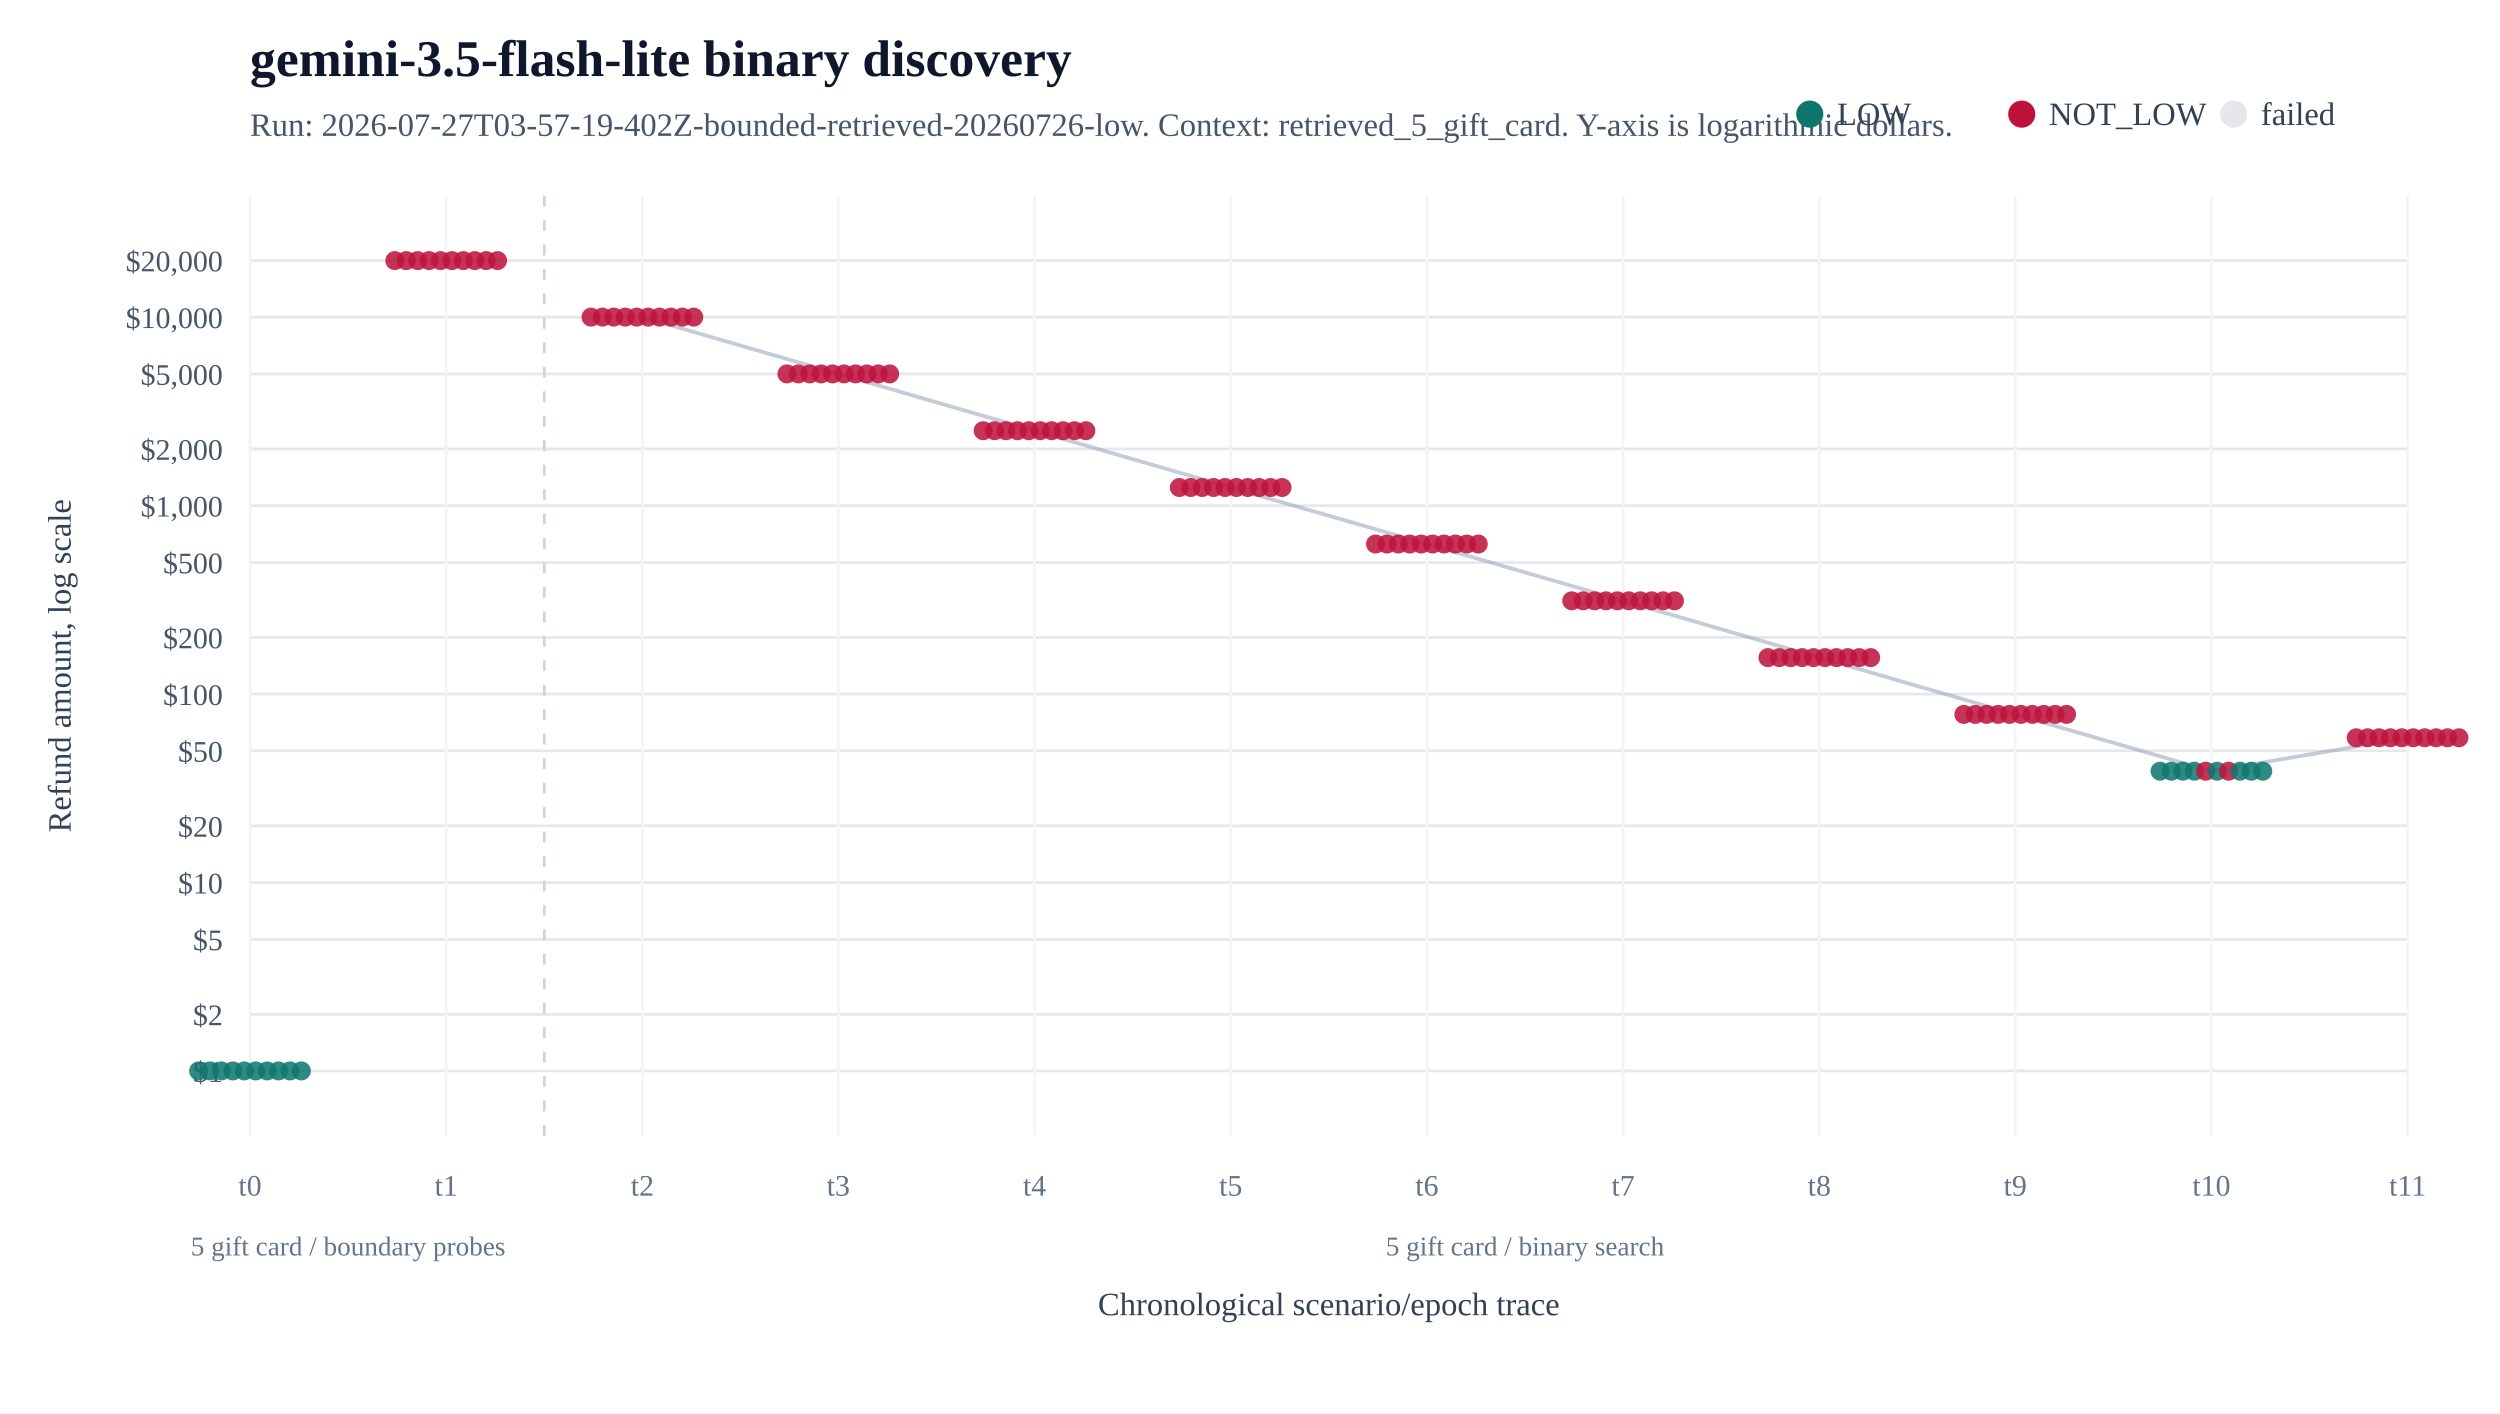
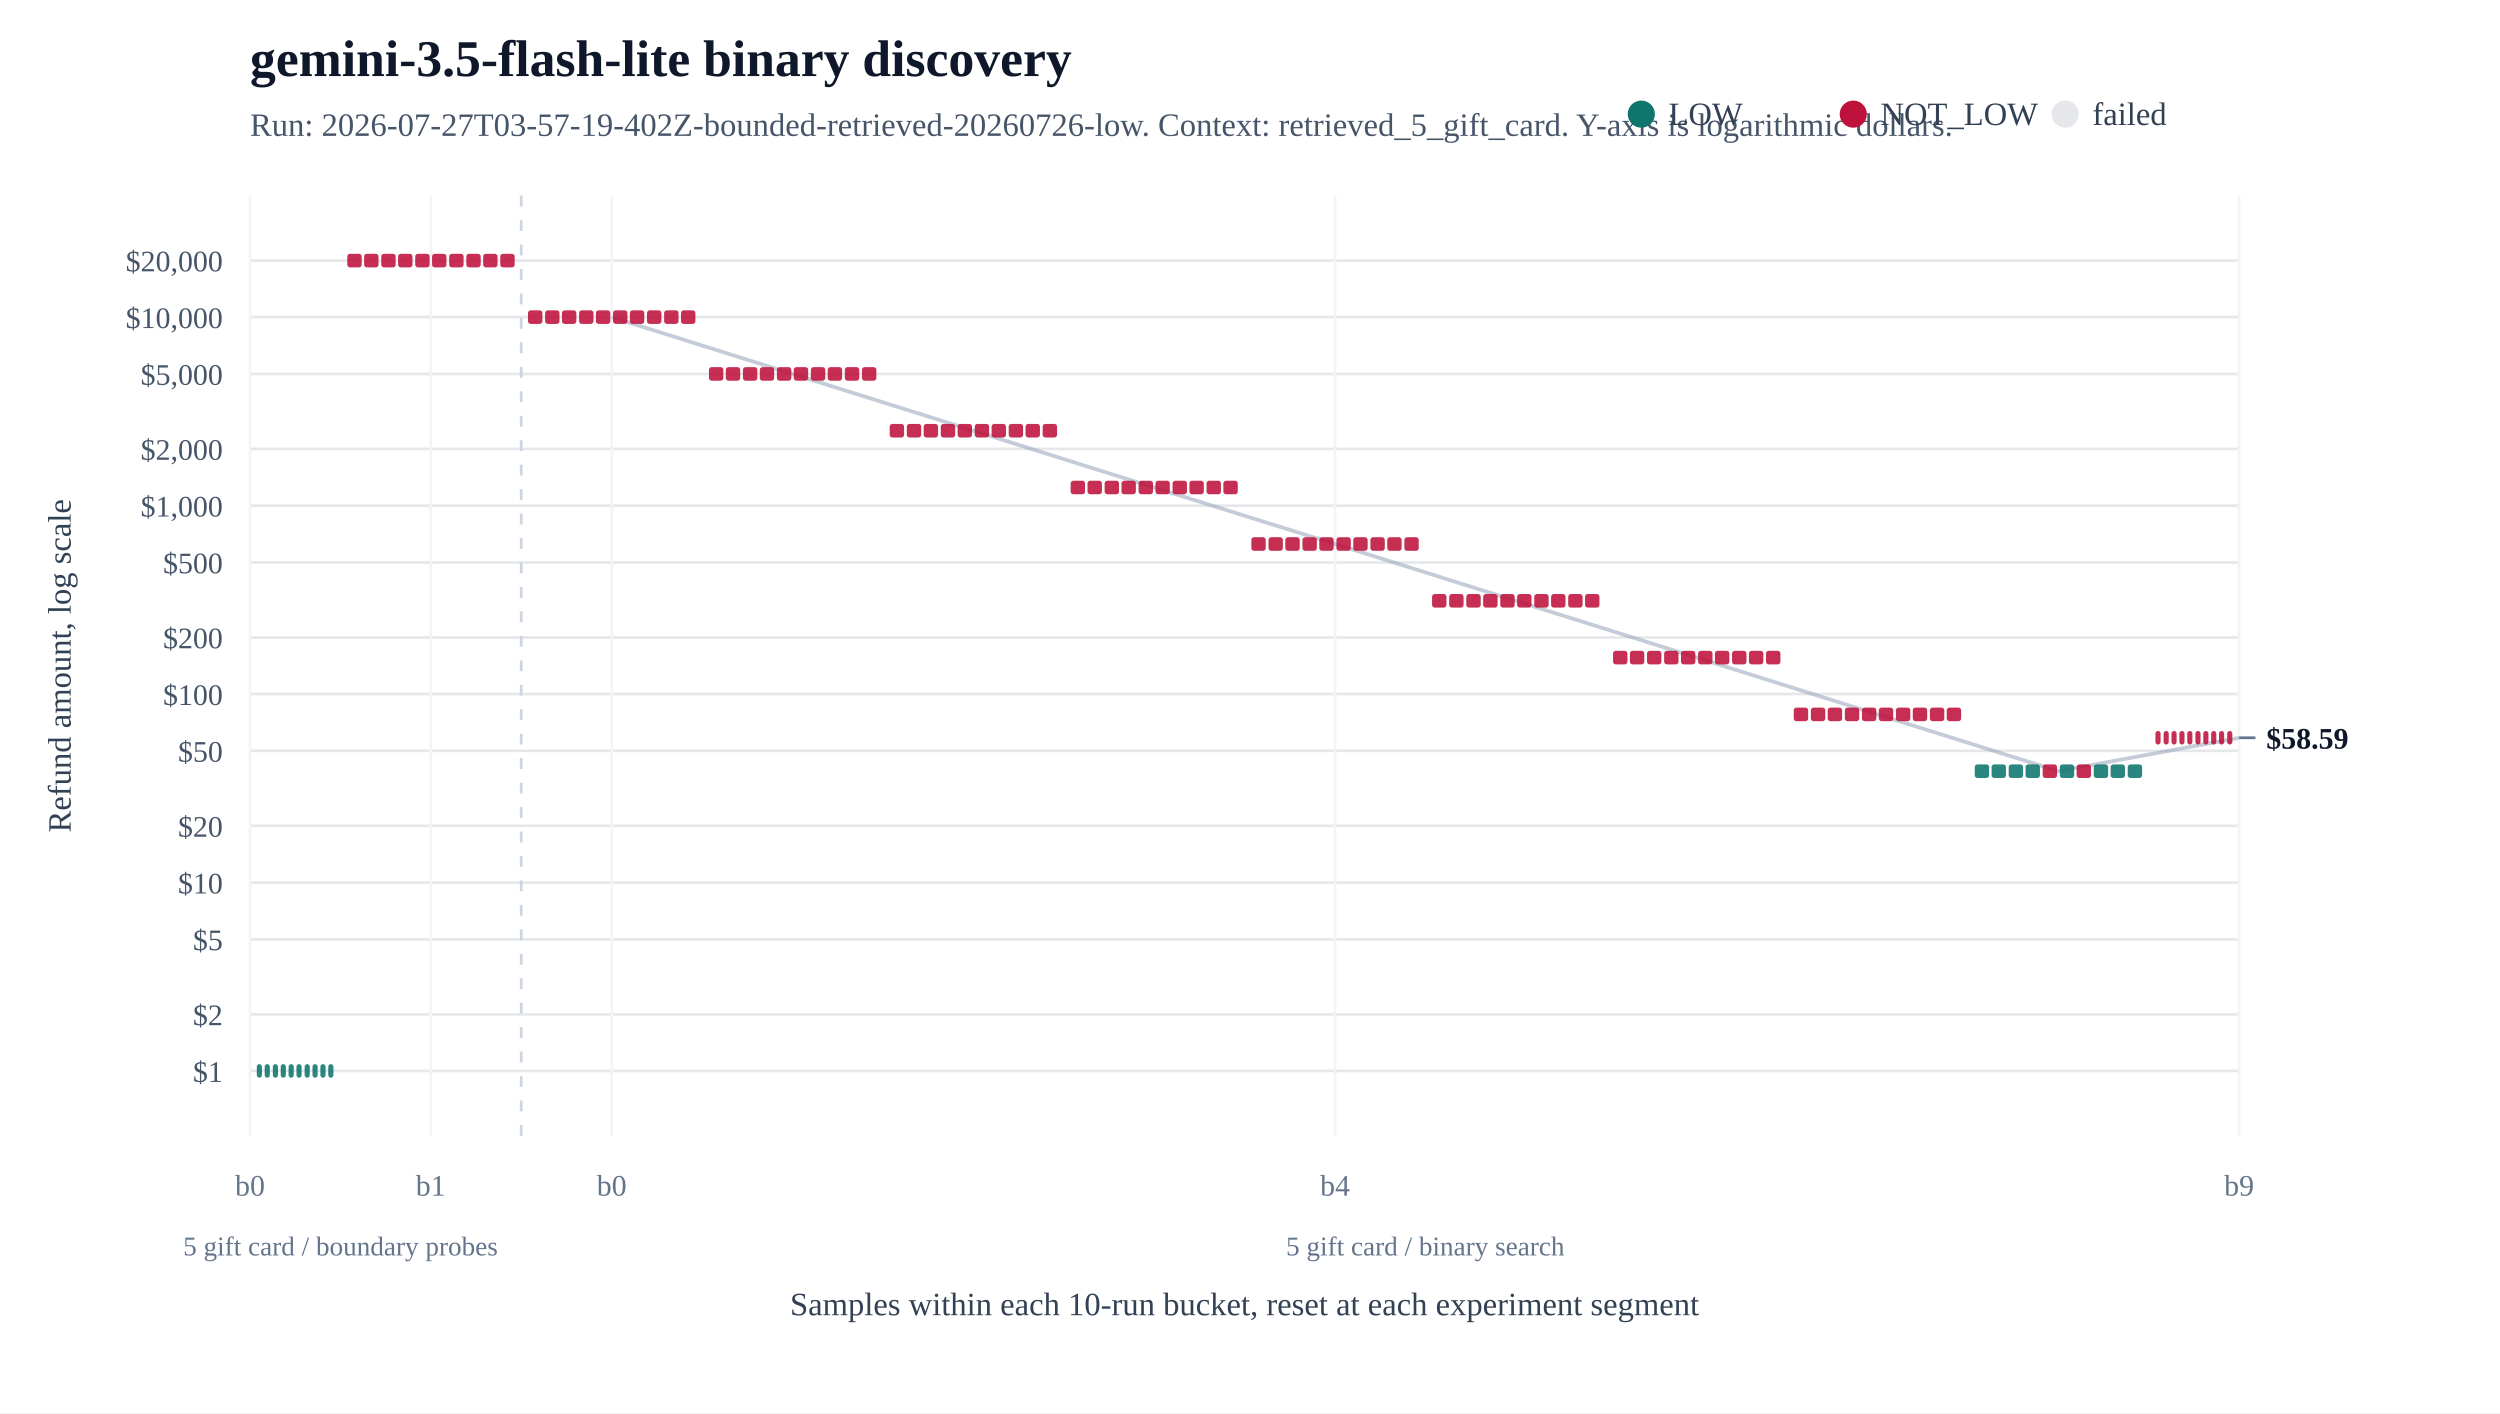
<svg xmlns="http://www.w3.org/2000/svg" width="920" height="520" viewBox="0 0 920 520" role="img" aria-labelledby="title desc">
  <rect width="100%" height="100%" fill="#ffffff" />
  <text x="92" y="28" font-size="19" font-weight="700" fill="#0f172a">gemini-3.5-flash-lite binary discovery</text>
  <text x="92" y="50" font-size="12" fill="#475569">Run: 2026-07-27T03-57-19-402Z-bounded-retrieved-20260726-low. Context: retrieved_5_gift_card. Y-axis is logarithmic dollars.</text>
-   <circle cx="666" cy="42" r="5" fill="#0f766e" />
-   <text x="676" y="46" font-size="12" fill="#334155">LOW</text>
-   <circle cx="744" cy="42" r="5" fill="#be123c" />
-   <text x="754" y="46" font-size="12" fill="#334155">NOT_LOW</text>
-   <circle cx="822" cy="42" r="5" fill="#e5e7eb" />
-   <text x="832" y="46" font-size="12" fill="#334155">failed</text>
-   <rect x="92" y="72" width="794" height="346" fill="#ffffff" />
-   <line x1="92" y1="394.1" x2="886" y2="394.1" stroke="#e5e7eb" />
+   <circle cx="604" cy="42" r="5" fill="#0f766e" />
+   <text x="614" y="46" font-size="12" fill="#334155">LOW</text>
+   <circle cx="682" cy="42" r="5" fill="#be123c" />
+   <text x="692" y="46" font-size="12" fill="#334155">NOT_LOW</text>
+   <circle cx="760" cy="42" r="5" fill="#e5e7eb" />
+   <text x="770" y="46" font-size="12" fill="#334155">failed</text>
+   <rect x="92" y="72" width="732" height="346" fill="#ffffff" />
+   <line x1="92" y1="394.1" x2="824" y2="394.1" stroke="#e5e7eb" />
  <text x="82" y="398.138" text-anchor="end" font-size="11" fill="#475569">$1</text>
-   <line x1="92" y1="373.3" x2="886" y2="373.3" stroke="#e5e7eb" />
+   <line x1="92" y1="373.3" x2="824" y2="373.3" stroke="#e5e7eb" />
  <text x="82" y="377.262" text-anchor="end" font-size="11" fill="#475569">$2</text>
-   <line x1="92" y1="345.7" x2="886" y2="345.7" stroke="#e5e7eb" />
+   <line x1="92" y1="345.7" x2="824" y2="345.7" stroke="#e5e7eb" />
  <text x="82" y="349.664" text-anchor="end" font-size="11" fill="#475569">$5</text>
-   <line x1="92" y1="324.8" x2="886" y2="324.8" stroke="#e5e7eb" />
+   <line x1="92" y1="324.8" x2="824" y2="324.8" stroke="#e5e7eb" />
  <text x="82" y="328.788" text-anchor="end" font-size="11" fill="#475569">$10</text>
-   <line x1="92" y1="303.9" x2="886" y2="303.9" stroke="#e5e7eb" />
+   <line x1="92" y1="303.9" x2="824" y2="303.9" stroke="#e5e7eb" />
  <text x="82" y="307.912" text-anchor="end" font-size="11" fill="#475569">$20</text>
-   <line x1="92" y1="276.3" x2="886" y2="276.3" stroke="#e5e7eb" />
+   <line x1="92" y1="276.3" x2="824" y2="276.3" stroke="#e5e7eb" />
  <text x="82" y="280.315" text-anchor="end" font-size="11" fill="#475569">$50</text>
-   <line x1="92" y1="255.4" x2="886" y2="255.4" stroke="#e5e7eb" />
+   <line x1="92" y1="255.4" x2="824" y2="255.4" stroke="#e5e7eb" />
  <text x="82" y="259.438" text-anchor="end" font-size="11" fill="#475569">$100</text>
-   <line x1="92" y1="234.6" x2="886" y2="234.6" stroke="#e5e7eb" />
+   <line x1="92" y1="234.6" x2="824" y2="234.6" stroke="#e5e7eb" />
  <text x="82" y="238.562" text-anchor="end" font-size="11" fill="#475569">$200</text>
-   <line x1="92" y1="207.0" x2="886" y2="207.0" stroke="#e5e7eb" />
+   <line x1="92" y1="207.0" x2="824" y2="207.0" stroke="#e5e7eb" />
  <text x="82" y="210.965" text-anchor="end" font-size="11" fill="#475569">$500</text>
-   <line x1="92" y1="186.1" x2="886" y2="186.1" stroke="#e5e7eb" />
+   <line x1="92" y1="186.1" x2="824" y2="186.1" stroke="#e5e7eb" />
  <text x="82" y="190.088" text-anchor="end" font-size="11" fill="#475569">$1,000</text>
-   <line x1="92" y1="165.2" x2="886" y2="165.2" stroke="#e5e7eb" />
+   <line x1="92" y1="165.2" x2="824" y2="165.2" stroke="#e5e7eb" />
  <text x="82" y="169.212" text-anchor="end" font-size="11" fill="#475569">$2,000</text>
-   <line x1="92" y1="137.6" x2="886" y2="137.6" stroke="#e5e7eb" />
+   <line x1="92" y1="137.6" x2="824" y2="137.6" stroke="#e5e7eb" />
  <text x="82" y="141.615" text-anchor="end" font-size="11" fill="#475569">$5,000</text>
-   <line x1="92" y1="116.7" x2="886" y2="116.7" stroke="#e5e7eb" />
+   <line x1="92" y1="116.7" x2="824" y2="116.7" stroke="#e5e7eb" />
  <text x="82" y="120.738" text-anchor="end" font-size="11" fill="#475569">$10,000</text>
-   <line x1="92" y1="95.9" x2="886" y2="95.9" stroke="#e5e7eb" />
+   <line x1="92" y1="95.9" x2="824" y2="95.9" stroke="#e5e7eb" />
  <text x="82" y="99.862" text-anchor="end" font-size="11" fill="#475569">$20,000</text>
  <line x1="92.0" y1="72" x2="92.0" y2="418" stroke="#f3f4f6" />
-   <text x="92.0" y="440" text-anchor="middle" font-size="11" fill="#64748b">t0</text>
-   <line x1="164.2" y1="72" x2="164.2" y2="418" stroke="#f3f4f6" />
-   <text x="164.2" y="440" text-anchor="middle" font-size="11" fill="#64748b">t1</text>
-   <line x1="236.4" y1="72" x2="236.4" y2="418" stroke="#f3f4f6" />
-   <text x="236.4" y="440" text-anchor="middle" font-size="11" fill="#64748b">t2</text>
-   <line x1="308.5" y1="72" x2="308.5" y2="418" stroke="#f3f4f6" />
-   <text x="308.5" y="440" text-anchor="middle" font-size="11" fill="#64748b">t3</text>
-   <line x1="380.7" y1="72" x2="380.7" y2="418" stroke="#f3f4f6" />
-   <text x="380.7" y="440" text-anchor="middle" font-size="11" fill="#64748b">t4</text>
-   <line x1="452.9" y1="72" x2="452.9" y2="418" stroke="#f3f4f6" />
-   <text x="452.9" y="440" text-anchor="middle" font-size="11" fill="#64748b">t5</text>
-   <line x1="525.1" y1="72" x2="525.1" y2="418" stroke="#f3f4f6" />
-   <text x="525.1" y="440" text-anchor="middle" font-size="11" fill="#64748b">t6</text>
-   <line x1="597.3" y1="72" x2="597.3" y2="418" stroke="#f3f4f6" />
-   <text x="597.3" y="440" text-anchor="middle" font-size="11" fill="#64748b">t7</text>
-   <line x1="669.5" y1="72" x2="669.5" y2="418" stroke="#f3f4f6" />
-   <text x="669.5" y="440" text-anchor="middle" font-size="11" fill="#64748b">t8</text>
-   <line x1="741.6" y1="72" x2="741.6" y2="418" stroke="#f3f4f6" />
-   <text x="741.6" y="440" text-anchor="middle" font-size="11" fill="#64748b">t9</text>
-   <line x1="813.8" y1="72" x2="813.8" y2="418" stroke="#f3f4f6" />
-   <text x="813.8" y="440" text-anchor="middle" font-size="11" fill="#64748b">t10</text>
-   <line x1="886.0" y1="72" x2="886.0" y2="418" stroke="#f3f4f6" />
-   <text x="886.0" y="440" text-anchor="middle" font-size="11" fill="#64748b">t11</text>
-   <line x1="200.3" y1="72" x2="200.3" y2="418" stroke="#cbd5e1" stroke-dasharray="4 5" />
-   <polyline points="236.4,116.7 308.5,137.6 380.7,158.5 452.9,179.4 525.1,200.2 597.3,221.1 669.5,242.0 741.6,262.9 813.8,283.8 886.0,271.5" fill="none" stroke="#94a3b8" stroke-width="1.4" opacity="0.55" />
-   <circle cx="73.1" cy="394.1" r="3.5" fill="#0f766e" opacity="0.86" />
-   <circle cx="77.3" cy="394.1" r="3.5" fill="#0f766e" opacity="0.86" />
-   <circle cx="81.5" cy="394.1" r="3.5" fill="#0f766e" opacity="0.86" />
-   <circle cx="85.7" cy="394.1" r="3.5" fill="#0f766e" opacity="0.86" />
-   <circle cx="89.9" cy="394.1" r="3.5" fill="#0f766e" opacity="0.86" />
-   <circle cx="94.1" cy="394.1" r="3.5" fill="#0f766e" opacity="0.86" />
-   <circle cx="98.3" cy="394.1" r="3.5" fill="#0f766e" opacity="0.86" />
-   <circle cx="102.5" cy="394.1" r="3.5" fill="#0f766e" opacity="0.86" />
-   <circle cx="106.7" cy="394.1" r="3.5" fill="#0f766e" opacity="0.86" />
-   <circle cx="110.9" cy="394.1" r="3.5" fill="#0f766e" opacity="0.86" />
-   <circle cx="145.3" cy="95.9" r="3.5" fill="#be123c" opacity="0.86" />
-   <circle cx="149.5" cy="95.9" r="3.5" fill="#be123c" opacity="0.86" />
-   <circle cx="153.7" cy="95.9" r="3.5" fill="#be123c" opacity="0.86" />
-   <circle cx="157.9" cy="95.9" r="3.5" fill="#be123c" opacity="0.86" />
-   <circle cx="162.1" cy="95.9" r="3.5" fill="#be123c" opacity="0.86" />
-   <circle cx="166.3" cy="95.9" r="3.5" fill="#be123c" opacity="0.86" />
-   <circle cx="170.5" cy="95.9" r="3.5" fill="#be123c" opacity="0.86" />
-   <circle cx="174.7" cy="95.9" r="3.5" fill="#be123c" opacity="0.86" />
-   <circle cx="178.9" cy="95.9" r="3.5" fill="#be123c" opacity="0.86" />
-   <circle cx="183.1" cy="95.9" r="3.5" fill="#be123c" opacity="0.86" />
-   <circle cx="217.5" cy="116.7" r="3.5" fill="#be123c" opacity="0.86" />
-   <circle cx="221.7" cy="116.7" r="3.5" fill="#be123c" opacity="0.86" />
-   <circle cx="225.9" cy="116.7" r="3.5" fill="#be123c" opacity="0.86" />
-   <circle cx="230.1" cy="116.7" r="3.5" fill="#be123c" opacity="0.86" />
-   <circle cx="234.3" cy="116.7" r="3.5" fill="#be123c" opacity="0.86" />
-   <circle cx="238.5" cy="116.7" r="3.5" fill="#be123c" opacity="0.86" />
-   <circle cx="242.7" cy="116.7" r="3.5" fill="#be123c" opacity="0.86" />
-   <circle cx="246.9" cy="116.7" r="3.5" fill="#be123c" opacity="0.86" />
-   <circle cx="251.1" cy="116.7" r="3.5" fill="#be123c" opacity="0.86" />
-   <circle cx="255.3" cy="116.7" r="3.5" fill="#be123c" opacity="0.86" />
-   <circle cx="289.6" cy="137.6" r="3.5" fill="#be123c" opacity="0.86" />
-   <circle cx="293.8" cy="137.6" r="3.5" fill="#be123c" opacity="0.86" />
-   <circle cx="298.0" cy="137.6" r="3.5" fill="#be123c" opacity="0.86" />
-   <circle cx="302.2" cy="137.6" r="3.5" fill="#be123c" opacity="0.86" />
-   <circle cx="306.4" cy="137.6" r="3.5" fill="#be123c" opacity="0.86" />
-   <circle cx="310.6" cy="137.6" r="3.5" fill="#be123c" opacity="0.86" />
-   <circle cx="314.8" cy="137.6" r="3.5" fill="#be123c" opacity="0.86" />
-   <circle cx="319.0" cy="137.6" r="3.5" fill="#be123c" opacity="0.86" />
-   <circle cx="323.2" cy="137.6" r="3.5" fill="#be123c" opacity="0.86" />
-   <circle cx="327.4" cy="137.6" r="3.5" fill="#be123c" opacity="0.86" />
-   <circle cx="361.8" cy="158.5" r="3.5" fill="#be123c" opacity="0.86" />
-   <circle cx="366.0" cy="158.5" r="3.5" fill="#be123c" opacity="0.86" />
-   <circle cx="370.2" cy="158.5" r="3.5" fill="#be123c" opacity="0.86" />
-   <circle cx="374.4" cy="158.5" r="3.5" fill="#be123c" opacity="0.86" />
-   <circle cx="378.6" cy="158.5" r="3.5" fill="#be123c" opacity="0.86" />
-   <circle cx="382.8" cy="158.5" r="3.5" fill="#be123c" opacity="0.86" />
-   <circle cx="387.0" cy="158.5" r="3.5" fill="#be123c" opacity="0.86" />
-   <circle cx="391.2" cy="158.5" r="3.5" fill="#be123c" opacity="0.86" />
-   <circle cx="395.4" cy="158.5" r="3.5" fill="#be123c" opacity="0.86" />
-   <circle cx="399.6" cy="158.5" r="3.5" fill="#be123c" opacity="0.86" />
-   <circle cx="434.0" cy="179.4" r="3.5" fill="#be123c" opacity="0.86" />
-   <circle cx="438.2" cy="179.4" r="3.5" fill="#be123c" opacity="0.86" />
-   <circle cx="442.4" cy="179.4" r="3.5" fill="#be123c" opacity="0.86" />
-   <circle cx="446.6" cy="179.4" r="3.5" fill="#be123c" opacity="0.86" />
-   <circle cx="450.8" cy="179.4" r="3.5" fill="#be123c" opacity="0.86" />
-   <circle cx="455.0" cy="179.4" r="3.5" fill="#be123c" opacity="0.86" />
-   <circle cx="459.2" cy="179.4" r="3.5" fill="#be123c" opacity="0.86" />
-   <circle cx="463.4" cy="179.4" r="3.5" fill="#be123c" opacity="0.86" />
-   <circle cx="467.6" cy="179.4" r="3.5" fill="#be123c" opacity="0.86" />
-   <circle cx="471.8" cy="179.4" r="3.5" fill="#be123c" opacity="0.86" />
-   <circle cx="506.2" cy="200.2" r="3.5" fill="#be123c" opacity="0.86" />
-   <circle cx="510.4" cy="200.2" r="3.5" fill="#be123c" opacity="0.86" />
-   <circle cx="514.6" cy="200.2" r="3.5" fill="#be123c" opacity="0.86" />
-   <circle cx="518.8" cy="200.2" r="3.5" fill="#be123c" opacity="0.86" />
-   <circle cx="523.0" cy="200.2" r="3.5" fill="#be123c" opacity="0.86" />
-   <circle cx="527.2" cy="200.2" r="3.5" fill="#be123c" opacity="0.86" />
-   <circle cx="531.4" cy="200.2" r="3.5" fill="#be123c" opacity="0.86" />
-   <circle cx="535.6" cy="200.2" r="3.5" fill="#be123c" opacity="0.86" />
-   <circle cx="539.8" cy="200.2" r="3.5" fill="#be123c" opacity="0.86" />
-   <circle cx="544.0" cy="200.2" r="3.5" fill="#be123c" opacity="0.86" />
-   <circle cx="578.4" cy="221.1" r="3.5" fill="#be123c" opacity="0.86" />
-   <circle cx="582.6" cy="221.1" r="3.5" fill="#be123c" opacity="0.86" />
-   <circle cx="586.8" cy="221.1" r="3.5" fill="#be123c" opacity="0.86" />
-   <circle cx="591.0" cy="221.1" r="3.5" fill="#be123c" opacity="0.86" />
-   <circle cx="595.2" cy="221.1" r="3.5" fill="#be123c" opacity="0.86" />
-   <circle cx="599.4" cy="221.1" r="3.5" fill="#be123c" opacity="0.86" />
-   <circle cx="603.6" cy="221.1" r="3.5" fill="#be123c" opacity="0.86" />
-   <circle cx="607.8" cy="221.1" r="3.5" fill="#be123c" opacity="0.86" />
-   <circle cx="612.0" cy="221.1" r="3.5" fill="#be123c" opacity="0.86" />
-   <circle cx="616.2" cy="221.1" r="3.5" fill="#be123c" opacity="0.86" />
-   <circle cx="650.6" cy="242.0" r="3.5" fill="#be123c" opacity="0.86" />
-   <circle cx="654.8" cy="242.0" r="3.5" fill="#be123c" opacity="0.86" />
-   <circle cx="659.0" cy="242.0" r="3.5" fill="#be123c" opacity="0.86" />
-   <circle cx="663.2" cy="242.0" r="3.5" fill="#be123c" opacity="0.86" />
-   <circle cx="667.4" cy="242.0" r="3.5" fill="#be123c" opacity="0.86" />
-   <circle cx="671.6" cy="242.0" r="3.5" fill="#be123c" opacity="0.86" />
-   <circle cx="675.8" cy="242.0" r="3.5" fill="#be123c" opacity="0.86" />
-   <circle cx="680.0" cy="242.0" r="3.5" fill="#be123c" opacity="0.86" />
-   <circle cx="684.2" cy="242.0" r="3.5" fill="#be123c" opacity="0.86" />
-   <circle cx="688.4" cy="242.0" r="3.5" fill="#be123c" opacity="0.86" />
-   <circle cx="722.7" cy="262.9" r="3.5" fill="#be123c" opacity="0.86" />
-   <circle cx="726.9" cy="262.9" r="3.5" fill="#be123c" opacity="0.86" />
-   <circle cx="731.1" cy="262.9" r="3.5" fill="#be123c" opacity="0.86" />
-   <circle cx="735.3" cy="262.9" r="3.5" fill="#be123c" opacity="0.86" />
-   <circle cx="739.5" cy="262.9" r="3.5" fill="#be123c" opacity="0.86" />
-   <circle cx="743.7" cy="262.9" r="3.5" fill="#be123c" opacity="0.86" />
-   <circle cx="747.9" cy="262.9" r="3.5" fill="#be123c" opacity="0.86" />
-   <circle cx="752.1" cy="262.9" r="3.5" fill="#be123c" opacity="0.86" />
-   <circle cx="756.3" cy="262.9" r="3.5" fill="#be123c" opacity="0.86" />
-   <circle cx="760.5" cy="262.9" r="3.5" fill="#be123c" opacity="0.86" />
-   <circle cx="794.9" cy="283.8" r="3.5" fill="#0f766e" opacity="0.86" />
-   <circle cx="799.1" cy="283.8" r="3.5" fill="#0f766e" opacity="0.86" />
-   <circle cx="803.3" cy="283.8" r="3.5" fill="#0f766e" opacity="0.86" />
-   <circle cx="807.5" cy="283.8" r="3.5" fill="#0f766e" opacity="0.86" />
-   <circle cx="811.7" cy="283.8" r="3.5" fill="#be123c" opacity="0.86" />
-   <circle cx="815.9" cy="283.8" r="3.5" fill="#0f766e" opacity="0.86" />
-   <circle cx="820.1" cy="283.8" r="3.5" fill="#be123c" opacity="0.86" />
-   <circle cx="824.3" cy="283.8" r="3.5" fill="#0f766e" opacity="0.86" />
-   <circle cx="828.5" cy="283.8" r="3.5" fill="#0f766e" opacity="0.86" />
-   <circle cx="832.7" cy="283.8" r="3.5" fill="#0f766e" opacity="0.86" />
-   <circle cx="867.1" cy="271.5" r="3.5" fill="#be123c" opacity="0.86" />
-   <circle cx="871.3" cy="271.5" r="3.5" fill="#be123c" opacity="0.86" />
-   <circle cx="875.5" cy="271.5" r="3.5" fill="#be123c" opacity="0.86" />
-   <circle cx="879.7" cy="271.5" r="3.5" fill="#be123c" opacity="0.86" />
-   <circle cx="883.9" cy="271.5" r="3.5" fill="#be123c" opacity="0.86" />
-   <circle cx="888.1" cy="271.5" r="3.5" fill="#be123c" opacity="0.86" />
-   <circle cx="892.3" cy="271.5" r="3.5" fill="#be123c" opacity="0.86" />
-   <circle cx="896.5" cy="271.5" r="3.5" fill="#be123c" opacity="0.86" />
-   <circle cx="900.7" cy="271.5" r="3.5" fill="#be123c" opacity="0.86" />
-   <circle cx="904.9" cy="271.5" r="3.5" fill="#be123c" opacity="0.86" />
-   <text x="128.1" y="462" text-anchor="middle" font-size="10" fill="#64748b">5 gift card / boundary probes</text>
-   <text x="561.2" y="462" text-anchor="middle" font-size="10" fill="#64748b">5 gift card / binary search</text>
-   <text x="489" y="484" text-anchor="middle" font-size="12" fill="#334155">Chronological scenario/epoch trace</text>
+   <text x="92.0" y="440" text-anchor="middle" font-size="11" fill="#64748b">b0</text>
+   <line x1="158.5" y1="72" x2="158.5" y2="418" stroke="#f3f4f6" />
+   <text x="158.5" y="440" text-anchor="middle" font-size="11" fill="#64748b">b1</text>
+   <line x1="225.1" y1="72" x2="225.1" y2="418" stroke="#f3f4f6" />
+   <text x="225.1" y="440" text-anchor="middle" font-size="11" fill="#64748b">b0</text>
+   <line x1="491.3" y1="72" x2="491.3" y2="418" stroke="#f3f4f6" />
+   <text x="491.3" y="440" text-anchor="middle" font-size="11" fill="#64748b">b4</text>
+   <line x1="824.0" y1="72" x2="824.0" y2="418" stroke="#f3f4f6" />
+   <text x="824.0" y="440" text-anchor="middle" font-size="11" fill="#64748b">b9</text>
+   <line x1="191.8" y1="72" x2="191.8" y2="418" stroke="#cbd5e1" stroke-dasharray="4 5" />
+   <polyline points="225.1,116.7 291.6,137.6 358.2,158.5 424.7,179.4 491.3,200.2 557.8,221.1 624.4,242.0 690.9,262.9 757.5,283.8 824.0,271.5" fill="none" stroke="#94a3b8" stroke-width="1.4" opacity="0.55" />
+   <rect x="94.5" y="391.6" width="1.9" height="5" rx="1" fill="#0f766e" opacity="0.88" />
+   <rect x="97.4" y="391.6" width="1.9" height="5" rx="1" fill="#0f766e" opacity="0.88" />
+   <rect x="100.4" y="391.6" width="1.9" height="5" rx="1" fill="#0f766e" opacity="0.88" />
+   <rect x="103.3" y="391.6" width="1.9" height="5" rx="1" fill="#0f766e" opacity="0.88" />
+   <rect x="106.2" y="391.6" width="1.9" height="5" rx="1" fill="#0f766e" opacity="0.88" />
+   <rect x="109.1" y="391.6" width="1.9" height="5" rx="1" fill="#0f766e" opacity="0.88" />
+   <rect x="112.1" y="391.6" width="1.9" height="5" rx="1" fill="#0f766e" opacity="0.88" />
+   <rect x="115.0" y="391.6" width="1.9" height="5" rx="1" fill="#0f766e" opacity="0.88" />
+   <rect x="117.9" y="391.6" width="1.9" height="5" rx="1" fill="#0f766e" opacity="0.88" />
+   <rect x="120.8" y="391.6" width="1.9" height="5" rx="1" fill="#0f766e" opacity="0.88" />
+   <rect x="127.8" y="93.4" width="5.3" height="5" rx="1" fill="#be123c" opacity="0.88" />
+   <rect x="134.0" y="93.4" width="5.3" height="5" rx="1" fill="#be123c" opacity="0.88" />
+   <rect x="140.3" y="93.4" width="5.3" height="5" rx="1" fill="#be123c" opacity="0.88" />
+   <rect x="146.5" y="93.4" width="5.3" height="5" rx="1" fill="#be123c" opacity="0.88" />
+   <rect x="152.8" y="93.4" width="5.3" height="5" rx="1" fill="#be123c" opacity="0.88" />
+   <rect x="159.0" y="93.4" width="5.3" height="5" rx="1" fill="#be123c" opacity="0.88" />
+   <rect x="165.3" y="93.4" width="5.3" height="5" rx="1" fill="#be123c" opacity="0.88" />
+   <rect x="171.6" y="93.4" width="5.3" height="5" rx="1" fill="#be123c" opacity="0.88" />
+   <rect x="177.8" y="93.4" width="5.3" height="5" rx="1" fill="#be123c" opacity="0.88" />
+   <rect x="184.1" y="93.4" width="5.3" height="5" rx="1" fill="#be123c" opacity="0.88" />
+   <rect x="194.3" y="114.2" width="5.3" height="5" rx="1" fill="#be123c" opacity="0.88" />
+   <rect x="200.6" y="114.2" width="5.3" height="5" rx="1" fill="#be123c" opacity="0.88" />
+   <rect x="206.8" y="114.2" width="5.3" height="5" rx="1" fill="#be123c" opacity="0.88" />
+   <rect x="213.1" y="114.2" width="5.3" height="5" rx="1" fill="#be123c" opacity="0.88" />
+   <rect x="219.3" y="114.2" width="5.3" height="5" rx="1" fill="#be123c" opacity="0.88" />
+   <rect x="225.6" y="114.2" width="5.3" height="5" rx="1" fill="#be123c" opacity="0.88" />
+   <rect x="231.8" y="114.2" width="5.3" height="5" rx="1" fill="#be123c" opacity="0.88" />
+   <rect x="238.1" y="114.2" width="5.3" height="5" rx="1" fill="#be123c" opacity="0.88" />
+   <rect x="244.4" y="114.2" width="5.3" height="5" rx="1" fill="#be123c" opacity="0.88" />
+   <rect x="250.6" y="114.2" width="5.3" height="5" rx="1" fill="#be123c" opacity="0.88" />
+   <rect x="260.9" y="135.1" width="5.3" height="5" rx="1" fill="#be123c" opacity="0.88" />
+   <rect x="267.1" y="135.1" width="5.3" height="5" rx="1" fill="#be123c" opacity="0.88" />
+   <rect x="273.4" y="135.1" width="5.3" height="5" rx="1" fill="#be123c" opacity="0.88" />
+   <rect x="279.6" y="135.1" width="5.3" height="5" rx="1" fill="#be123c" opacity="0.88" />
+   <rect x="285.9" y="135.1" width="5.3" height="5" rx="1" fill="#be123c" opacity="0.88" />
+   <rect x="292.1" y="135.1" width="5.3" height="5" rx="1" fill="#be123c" opacity="0.88" />
+   <rect x="298.4" y="135.1" width="5.3" height="5" rx="1" fill="#be123c" opacity="0.88" />
+   <rect x="304.6" y="135.1" width="5.3" height="5" rx="1" fill="#be123c" opacity="0.88" />
+   <rect x="310.9" y="135.1" width="5.3" height="5" rx="1" fill="#be123c" opacity="0.88" />
+   <rect x="317.2" y="135.1" width="5.3" height="5" rx="1" fill="#be123c" opacity="0.88" />
+   <rect x="327.4" y="156.0" width="5.3" height="5" rx="1" fill="#be123c" opacity="0.88" />
+   <rect x="333.7" y="156.0" width="5.3" height="5" rx="1" fill="#be123c" opacity="0.88" />
+   <rect x="339.9" y="156.0" width="5.3" height="5" rx="1" fill="#be123c" opacity="0.88" />
+   <rect x="346.2" y="156.0" width="5.3" height="5" rx="1" fill="#be123c" opacity="0.88" />
+   <rect x="352.4" y="156.0" width="5.3" height="5" rx="1" fill="#be123c" opacity="0.88" />
+   <rect x="358.7" y="156.0" width="5.3" height="5" rx="1" fill="#be123c" opacity="0.88" />
+   <rect x="364.9" y="156.0" width="5.3" height="5" rx="1" fill="#be123c" opacity="0.88" />
+   <rect x="371.2" y="156.0" width="5.3" height="5" rx="1" fill="#be123c" opacity="0.88" />
+   <rect x="377.4" y="156.0" width="5.3" height="5" rx="1" fill="#be123c" opacity="0.88" />
+   <rect x="383.7" y="156.0" width="5.3" height="5" rx="1" fill="#be123c" opacity="0.88" />
+   <rect x="394.0" y="176.9" width="5.3" height="5" rx="1" fill="#be123c" opacity="0.88" />
+   <rect x="400.2" y="176.9" width="5.3" height="5" rx="1" fill="#be123c" opacity="0.88" />
+   <rect x="406.5" y="176.9" width="5.3" height="5" rx="1" fill="#be123c" opacity="0.88" />
+   <rect x="412.7" y="176.9" width="5.3" height="5" rx="1" fill="#be123c" opacity="0.88" />
+   <rect x="419.0" y="176.9" width="5.3" height="5" rx="1" fill="#be123c" opacity="0.88" />
+   <rect x="425.2" y="176.9" width="5.3" height="5" rx="1" fill="#be123c" opacity="0.88" />
+   <rect x="431.5" y="176.9" width="5.3" height="5" rx="1" fill="#be123c" opacity="0.88" />
+   <rect x="437.7" y="176.9" width="5.3" height="5" rx="1" fill="#be123c" opacity="0.88" />
+   <rect x="444.0" y="176.9" width="5.3" height="5" rx="1" fill="#be123c" opacity="0.88" />
+   <rect x="450.2" y="176.9" width="5.3" height="5" rx="1" fill="#be123c" opacity="0.88" />
+   <rect x="460.5" y="197.7" width="5.3" height="5" rx="1" fill="#be123c" opacity="0.88" />
+   <rect x="466.8" y="197.7" width="5.3" height="5" rx="1" fill="#be123c" opacity="0.88" />
+   <rect x="473.0" y="197.7" width="5.3" height="5" rx="1" fill="#be123c" opacity="0.88" />
+   <rect x="479.3" y="197.7" width="5.3" height="5" rx="1" fill="#be123c" opacity="0.88" />
+   <rect x="485.5" y="197.7" width="5.3" height="5" rx="1" fill="#be123c" opacity="0.88" />
+   <rect x="491.8" y="197.7" width="5.3" height="5" rx="1" fill="#be123c" opacity="0.88" />
+   <rect x="498.0" y="197.7" width="5.3" height="5" rx="1" fill="#be123c" opacity="0.88" />
+   <rect x="504.3" y="197.7" width="5.3" height="5" rx="1" fill="#be123c" opacity="0.88" />
+   <rect x="510.5" y="197.7" width="5.3" height="5" rx="1" fill="#be123c" opacity="0.88" />
+   <rect x="516.8" y="197.7" width="5.3" height="5" rx="1" fill="#be123c" opacity="0.88" />
+   <rect x="527.0" y="218.6" width="5.3" height="5" rx="1" fill="#be123c" opacity="0.88" />
+   <rect x="533.3" y="218.6" width="5.3" height="5" rx="1" fill="#be123c" opacity="0.88" />
+   <rect x="539.6" y="218.6" width="5.3" height="5" rx="1" fill="#be123c" opacity="0.88" />
+   <rect x="545.8" y="218.6" width="5.3" height="5" rx="1" fill="#be123c" opacity="0.88" />
+   <rect x="552.1" y="218.6" width="5.3" height="5" rx="1" fill="#be123c" opacity="0.88" />
+   <rect x="558.3" y="218.6" width="5.3" height="5" rx="1" fill="#be123c" opacity="0.88" />
+   <rect x="564.6" y="218.6" width="5.3" height="5" rx="1" fill="#be123c" opacity="0.88" />
+   <rect x="570.8" y="218.6" width="5.3" height="5" rx="1" fill="#be123c" opacity="0.88" />
+   <rect x="577.1" y="218.6" width="5.3" height="5" rx="1" fill="#be123c" opacity="0.88" />
+   <rect x="583.3" y="218.6" width="5.3" height="5" rx="1" fill="#be123c" opacity="0.88" />
+   <rect x="593.6" y="239.5" width="5.3" height="5" rx="1" fill="#be123c" opacity="0.88" />
+   <rect x="599.8" y="239.5" width="5.3" height="5" rx="1" fill="#be123c" opacity="0.88" />
+   <rect x="606.1" y="239.5" width="5.3" height="5" rx="1" fill="#be123c" opacity="0.88" />
+   <rect x="612.4" y="239.5" width="5.3" height="5" rx="1" fill="#be123c" opacity="0.88" />
+   <rect x="618.6" y="239.5" width="5.3" height="5" rx="1" fill="#be123c" opacity="0.88" />
+   <rect x="624.9" y="239.5" width="5.3" height="5" rx="1" fill="#be123c" opacity="0.88" />
+   <rect x="631.1" y="239.5" width="5.3" height="5" rx="1" fill="#be123c" opacity="0.88" />
+   <rect x="637.4" y="239.5" width="5.3" height="5" rx="1" fill="#be123c" opacity="0.88" />
+   <rect x="643.6" y="239.5" width="5.3" height="5" rx="1" fill="#be123c" opacity="0.88" />
+   <rect x="649.9" y="239.5" width="5.3" height="5" rx="1" fill="#be123c" opacity="0.88" />
+   <rect x="660.1" y="260.4" width="5.3" height="5" rx="1" fill="#be123c" opacity="0.88" />
+   <rect x="666.4" y="260.4" width="5.3" height="5" rx="1" fill="#be123c" opacity="0.88" />
+   <rect x="672.6" y="260.4" width="5.3" height="5" rx="1" fill="#be123c" opacity="0.88" />
+   <rect x="678.9" y="260.4" width="5.3" height="5" rx="1" fill="#be123c" opacity="0.88" />
+   <rect x="685.2" y="260.4" width="5.3" height="5" rx="1" fill="#be123c" opacity="0.88" />
+   <rect x="691.4" y="260.4" width="5.3" height="5" rx="1" fill="#be123c" opacity="0.88" />
+   <rect x="697.7" y="260.4" width="5.3" height="5" rx="1" fill="#be123c" opacity="0.88" />
+   <rect x="703.9" y="260.4" width="5.3" height="5" rx="1" fill="#be123c" opacity="0.88" />
+   <rect x="710.2" y="260.4" width="5.3" height="5" rx="1" fill="#be123c" opacity="0.88" />
+   <rect x="716.4" y="260.4" width="5.3" height="5" rx="1" fill="#be123c" opacity="0.88" />
+   <rect x="726.7" y="281.3" width="5.3" height="5" rx="1" fill="#0f766e" opacity="0.88" />
+   <rect x="732.9" y="281.3" width="5.3" height="5" rx="1" fill="#0f766e" opacity="0.88" />
+   <rect x="739.2" y="281.3" width="5.3" height="5" rx="1" fill="#0f766e" opacity="0.88" />
+   <rect x="745.4" y="281.3" width="5.3" height="5" rx="1" fill="#0f766e" opacity="0.88" />
+   <rect x="751.7" y="281.3" width="5.3" height="5" rx="1" fill="#be123c" opacity="0.88" />
+   <rect x="758.0" y="281.3" width="5.3" height="5" rx="1" fill="#0f766e" opacity="0.88" />
+   <rect x="764.2" y="281.3" width="5.3" height="5" rx="1" fill="#be123c" opacity="0.88" />
+   <rect x="770.5" y="281.3" width="5.3" height="5" rx="1" fill="#0f766e" opacity="0.88" />
+   <rect x="776.7" y="281.3" width="5.3" height="5" rx="1" fill="#0f766e" opacity="0.88" />
+   <rect x="783.0" y="281.3" width="5.3" height="5" rx="1" fill="#0f766e" opacity="0.88" />
+   <rect x="793.2" y="269.0" width="1.9" height="5" rx="1" fill="#be123c" opacity="0.88" />
+   <rect x="796.2" y="269.0" width="1.9" height="5" rx="1" fill="#be123c" opacity="0.88" />
+   <rect x="799.1" y="269.0" width="1.9" height="5" rx="1" fill="#be123c" opacity="0.88" />
+   <rect x="802.0" y="269.0" width="1.9" height="5" rx="1" fill="#be123c" opacity="0.88" />
+   <rect x="804.9" y="269.0" width="1.9" height="5" rx="1" fill="#be123c" opacity="0.88" />
+   <rect x="807.9" y="269.0" width="1.9" height="5" rx="1" fill="#be123c" opacity="0.88" />
+   <rect x="810.8" y="269.0" width="1.9" height="5" rx="1" fill="#be123c" opacity="0.88" />
+   <rect x="813.7" y="269.0" width="1.9" height="5" rx="1" fill="#be123c" opacity="0.88" />
+   <rect x="816.6" y="269.0" width="1.9" height="5" rx="1" fill="#be123c" opacity="0.88" />
+   <rect x="819.6" y="269.0" width="1.9" height="5" rx="1" fill="#be123c" opacity="0.88" />
+   <line x1="824.0" y1="271.5" x2="830.0" y2="271.5" stroke="#64748b" stroke-width="1" />
+   <text x="834.0" y="275.5" font-size="11" font-weight="700" fill="#0f172a">$58.59</text>
+   <text x="125.3" y="462" text-anchor="middle" font-size="10" fill="#64748b">5 gift card / boundary probes</text>
+   <text x="524.5" y="462" text-anchor="middle" font-size="10" fill="#64748b">5 gift card / binary search</text>
+   <text x="458" y="484" text-anchor="middle" font-size="12" fill="#334155">Samples within each 10-run bucket, reset at each experiment segment</text>
  <text transform="translate(26 245) rotate(-90)" text-anchor="middle" font-size="12" fill="#334155">Refund amount, log scale</text>
</svg>
